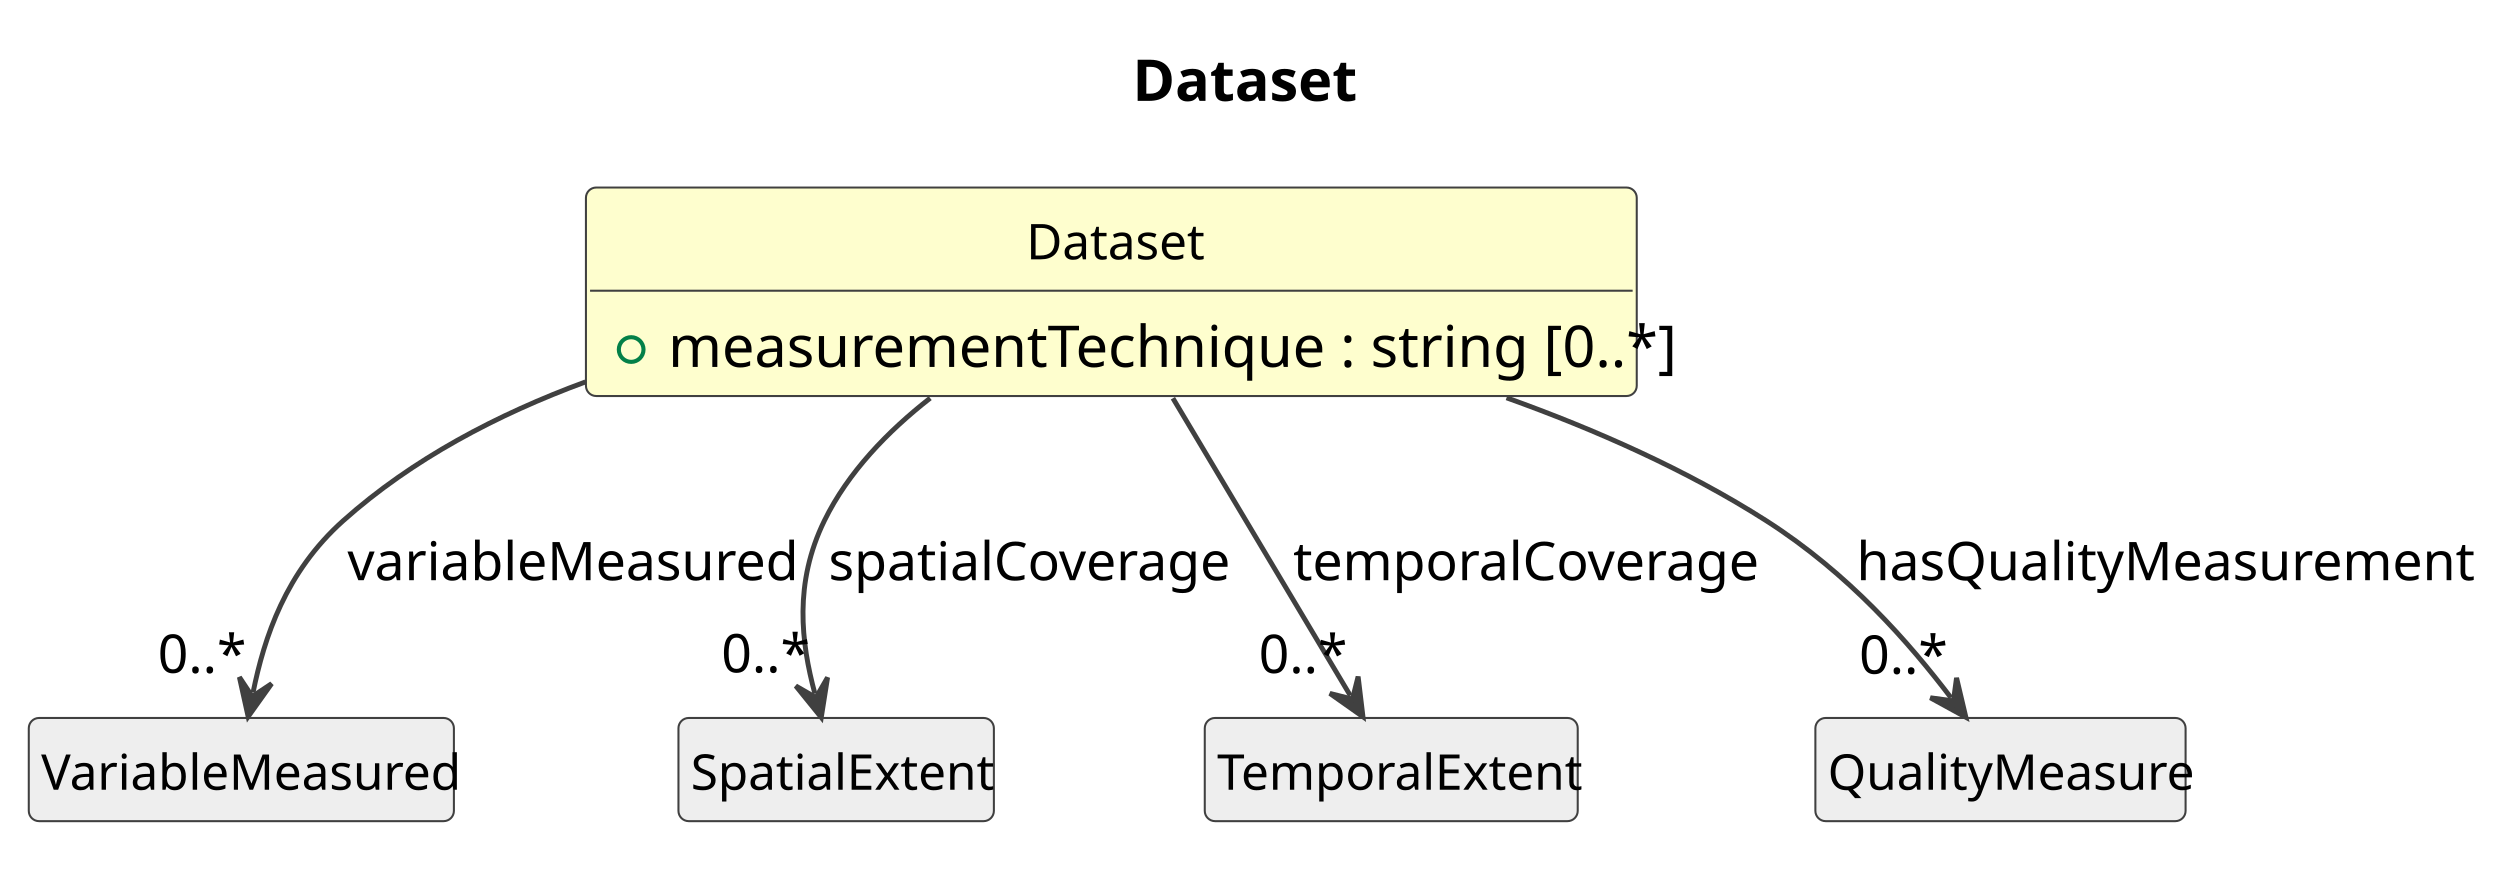
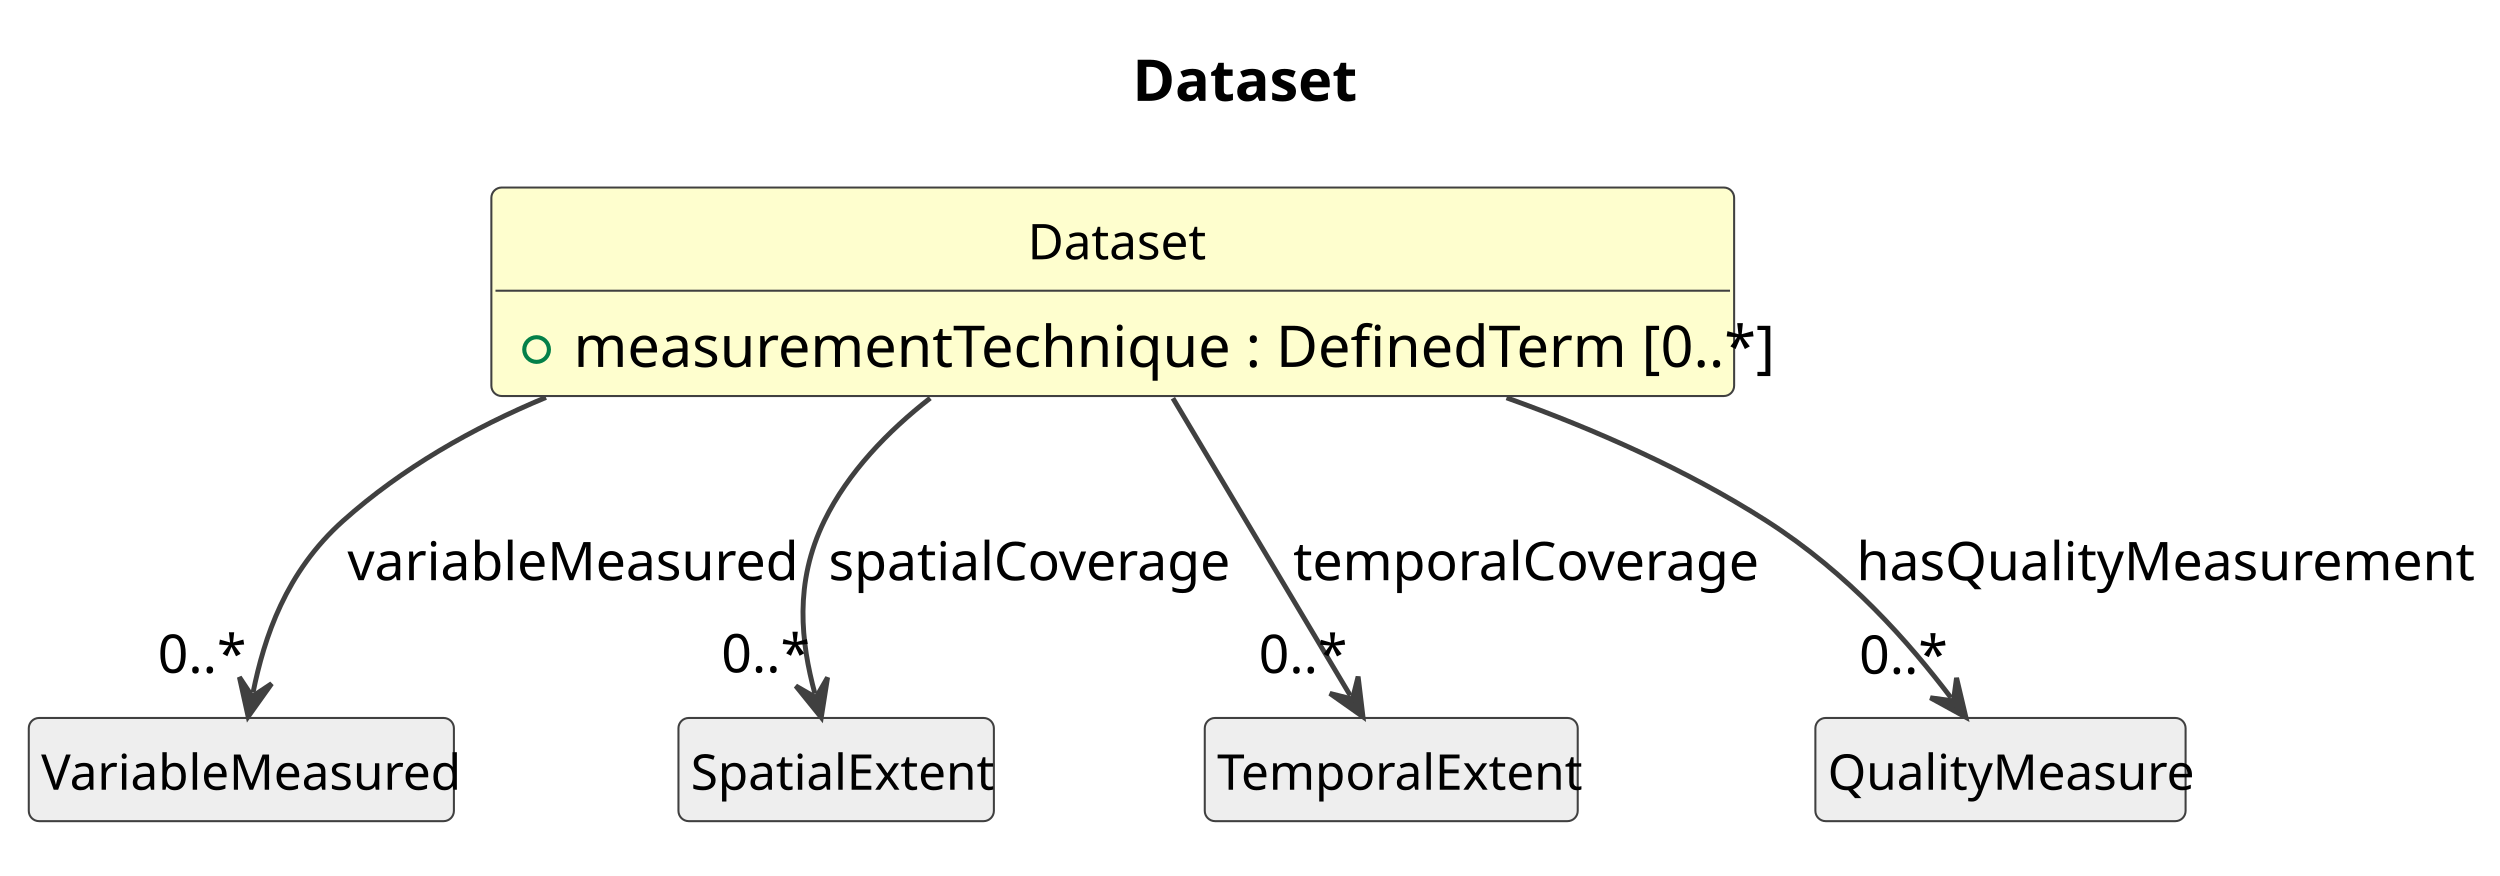
<svg xmlns="http://www.w3.org/2000/svg" contentStyleType="text/css" data-diagram-type="CLASS" height="213px" preserveAspectRatio="none" style="width:608px;height:213px;background:#FFFFFF;" version="1.1" viewBox="0 0 608 213" width="608px" zoomAndPan="magnify">
  <defs />
  <g>
    <g class="title" data-source-line="1">
      <text fill="#000000" font-family="sans-serif" font-size="14" font-weight="700" lengthAdjust="spacing" textLength="50.579" x="275.41" y="24.533">Dataset</text>
    </g>
    <g class="entity" data-qualified-name="Dataset" data-source-line="12" id="ent0002">
-       <rect fill="#FEFECE" height="50.703" rx="2.5" ry="2.5" style="stroke:#404040;stroke-width:0.5;" width="255.558" x="142.5" y="45.609" />
-       <text fill="#000000" font-family="sans-serif" font-size="12" lengthAdjust="spacing" textLength="41.355" x="249.601" y="63.066">Dataset</text>
-       <line style="stroke:#404040;stroke-width:0.5;" x1="143.5" x2="397.058" y1="70.703" y2="70.703" />
+       <rect fill="#FEFECE" height="50.703" rx="2.5" ry="2.5" style="stroke:#404040;stroke-width:0.5;" width="302.24" x="119.5" y="45.609" />
+       <text fill="#000000" font-family="sans-serif" font-size="12" lengthAdjust="spacing" textLength="41.355" x="249.942" y="63.066">Dataset</text>
+       <line style="stroke:#404040;stroke-width:0.5;" x1="120.5" x2="420.74" y1="70.703" y2="70.703" />
      <g data-visibility-modifier="PUBLIC_FIELD">
-         <ellipse cx="153.5" cy="85.008" fill="none" rx="3" ry="3" style="stroke:#038048;stroke-width:1;" />
+         <ellipse cx="130.5" cy="85.008" fill="none" rx="3" ry="3" style="stroke:#038048;stroke-width:1;" />
      </g>
-       <text fill="#000000" font-family="sans-serif" font-size="14" lengthAdjust="spacing" textLength="229.558" x="162.5" y="89.236">measurementTechnique : string [0..*]</text>
+       <text fill="#000000" font-family="sans-serif" font-size="14" lengthAdjust="spacing" textLength="276.24" x="139.5" y="89.236">measurementTechnique : DefinedTerm [0..*]</text>
    </g>
    <g class="entity" data-qualified-name="VariableMeasured" data-source-line="15" id="ent0003">
      <rect fill="#EEEEEE" height="25.094" rx="2.5" ry="2.5" style="stroke:#404040;stroke-width:0.5;" width="103.389" x="7" y="174.609" />
      <text fill="#000000" font-family="sans-serif" font-size="12" lengthAdjust="spacing" textLength="97.389" x="10" y="192.066">VariableMeasured</text>
    </g>
    <g class="entity" data-qualified-name="SpatialExtent" data-source-line="17" id="ent0005">
      <rect fill="#EEEEEE" height="25.094" rx="2.5" ry="2.5" style="stroke:#404040;stroke-width:0.5;" width="76.711" x="165" y="174.609" />
      <text fill="#000000" font-family="sans-serif" font-size="12" lengthAdjust="spacing" textLength="70.711" x="168" y="192.066">SpatialExtent</text>
    </g>
    <g class="entity" data-qualified-name="TemporalExtent" data-source-line="19" id="ent0007">
      <rect fill="#EEEEEE" height="25.094" rx="2.5" ry="2.5" style="stroke:#404040;stroke-width:0.5;" width="90.703" x="293" y="174.609" />
      <text fill="#000000" font-family="sans-serif" font-size="12" lengthAdjust="spacing" textLength="84.703" x="296" y="192.066">TemporalExtent</text>
    </g>
    <g class="entity" data-qualified-name="QualityMeasure" data-source-line="21" id="ent0009">
      <rect fill="#EEEEEE" height="25.094" rx="2.5" ry="2.5" style="stroke:#404040;stroke-width:0.5;" width="90.035" x="441.5" y="174.609" />
      <text fill="#000000" font-family="sans-serif" font-size="12" lengthAdjust="spacing" textLength="84.035" x="444.5" y="192.066">QualityMeasure</text>
    </g>
    <g class="link" data-entity-1="ent0002" data-entity-2="ent0003" data-link-type="dependency" data-source-line="16" id="lnk4">
-       <path codeLine="16" d="M142.39,92.879 C120.96,100.769 100.28,111.639 83.5,126.609 C69.45,139.139 64.274,154.97 61.544,168.41" fill="none" id="Dataset-to-VariableMeasured" style="stroke:#404040;stroke-width:1.2;" />
+       <path codeLine="16" d="M132.78,96.649 C114.83,104.129 97.76,113.889 83.5,126.609 C69.45,139.139 64.274,154.97 61.544,168.41" fill="none" id="Dataset-to-VariableMeasured" style="stroke:#404040;stroke-width:1.2;" />
      <polygon fill="#404040" points="60.35,174.289,66.061,166.266,61.345,169.389,58.222,164.673,60.35,174.289" style="stroke:#404040;stroke-width:1.2;" />
      <text fill="#000000" font-family="sans-serif" font-size="13" lengthAdjust="spacing" textLength="103.334" x="84.5" y="141.105">variableMeasured</text>
      <text fill="#000000" font-family="sans-serif" font-size="13" lengthAdjust="spacing" textLength="19.513" x="38.362" y="163.637">0..*</text>
    </g>
    <g class="link" data-entity-1="ent0002" data-entity-2="ent0005" data-link-type="dependency" data-source-line="18" id="lnk6">
      <path codeLine="18" d="M226.22,96.829 C215.9,104.889 206.25,114.849 200.5,126.609 C193.05,141.849 194.827,156.184 198.177,168.684" fill="none" id="Dataset-to-SpatialExtent" style="stroke:#404040;stroke-width:1.2;" />
      <polygon fill="#404040" points="199.73,174.479,201.264,164.751,198.436,169.65,193.537,166.822,199.73,174.479" style="stroke:#404040;stroke-width:1.2;" />
      <text fill="#000000" font-family="sans-serif" font-size="13" lengthAdjust="spacing" textLength="93.945" x="201.5" y="141.105">spatialCoverage</text>
      <text fill="#000000" font-family="sans-serif" font-size="13" lengthAdjust="spacing" textLength="19.513" x="175.422" y="163.518">0..*</text>
    </g>
    <g class="link" data-entity-1="ent0002" data-entity-2="ent0007" data-link-type="dependency" data-source-line="20" id="lnk8">
      <path codeLine="20" d="M285.25,96.849 C299.55,120.809 317.546,150.976 328.396,169.166" fill="none" id="Dataset-to-TemporalExtent" style="stroke:#404040;stroke-width:1.2;" />
      <polygon fill="#404040" points="331.47,174.319,330.295,164.541,328.909,170.025,323.424,168.639,331.47,174.319" style="stroke:#404040;stroke-width:1.2;" />
      <text fill="#000000" font-family="sans-serif" font-size="13" lengthAdjust="spacing" textLength="106.945" x="314.5" y="141.105">temporalCoverage</text>
      <text fill="#000000" font-family="sans-serif" font-size="13" lengthAdjust="spacing" textLength="19.513" x="306.121" y="163.679">0..*</text>
    </g>
    <g class="link" data-entity-1="ent0002" data-entity-2="ent0009" data-link-type="dependency" data-source-line="22" id="lnk10">
      <path codeLine="22" d="M366.39,96.739 C388.07,104.509 410.32,114.359 429.5,126.609 C449.75,139.549 464.336,156.355 474.466,169.665" fill="none" id="Dataset-to-QualityMeasure" style="stroke:#404040;stroke-width:1.2;" />
      <polygon fill="#404040" points="478.1,174.439,475.832,164.855,475.072,170.461,469.466,169.7,478.1,174.439" style="stroke:#404040;stroke-width:1.2;" />
      <text fill="#000000" font-family="sans-serif" font-size="13" lengthAdjust="spacing" textLength="140.899" x="451.5" y="141.105">hasQualityMeasurement</text>
      <text fill="#000000" font-family="sans-serif" font-size="13" lengthAdjust="spacing" textLength="19.513" x="452.146" y="163.846">0..*</text>
    </g>
  </g>
</svg>
